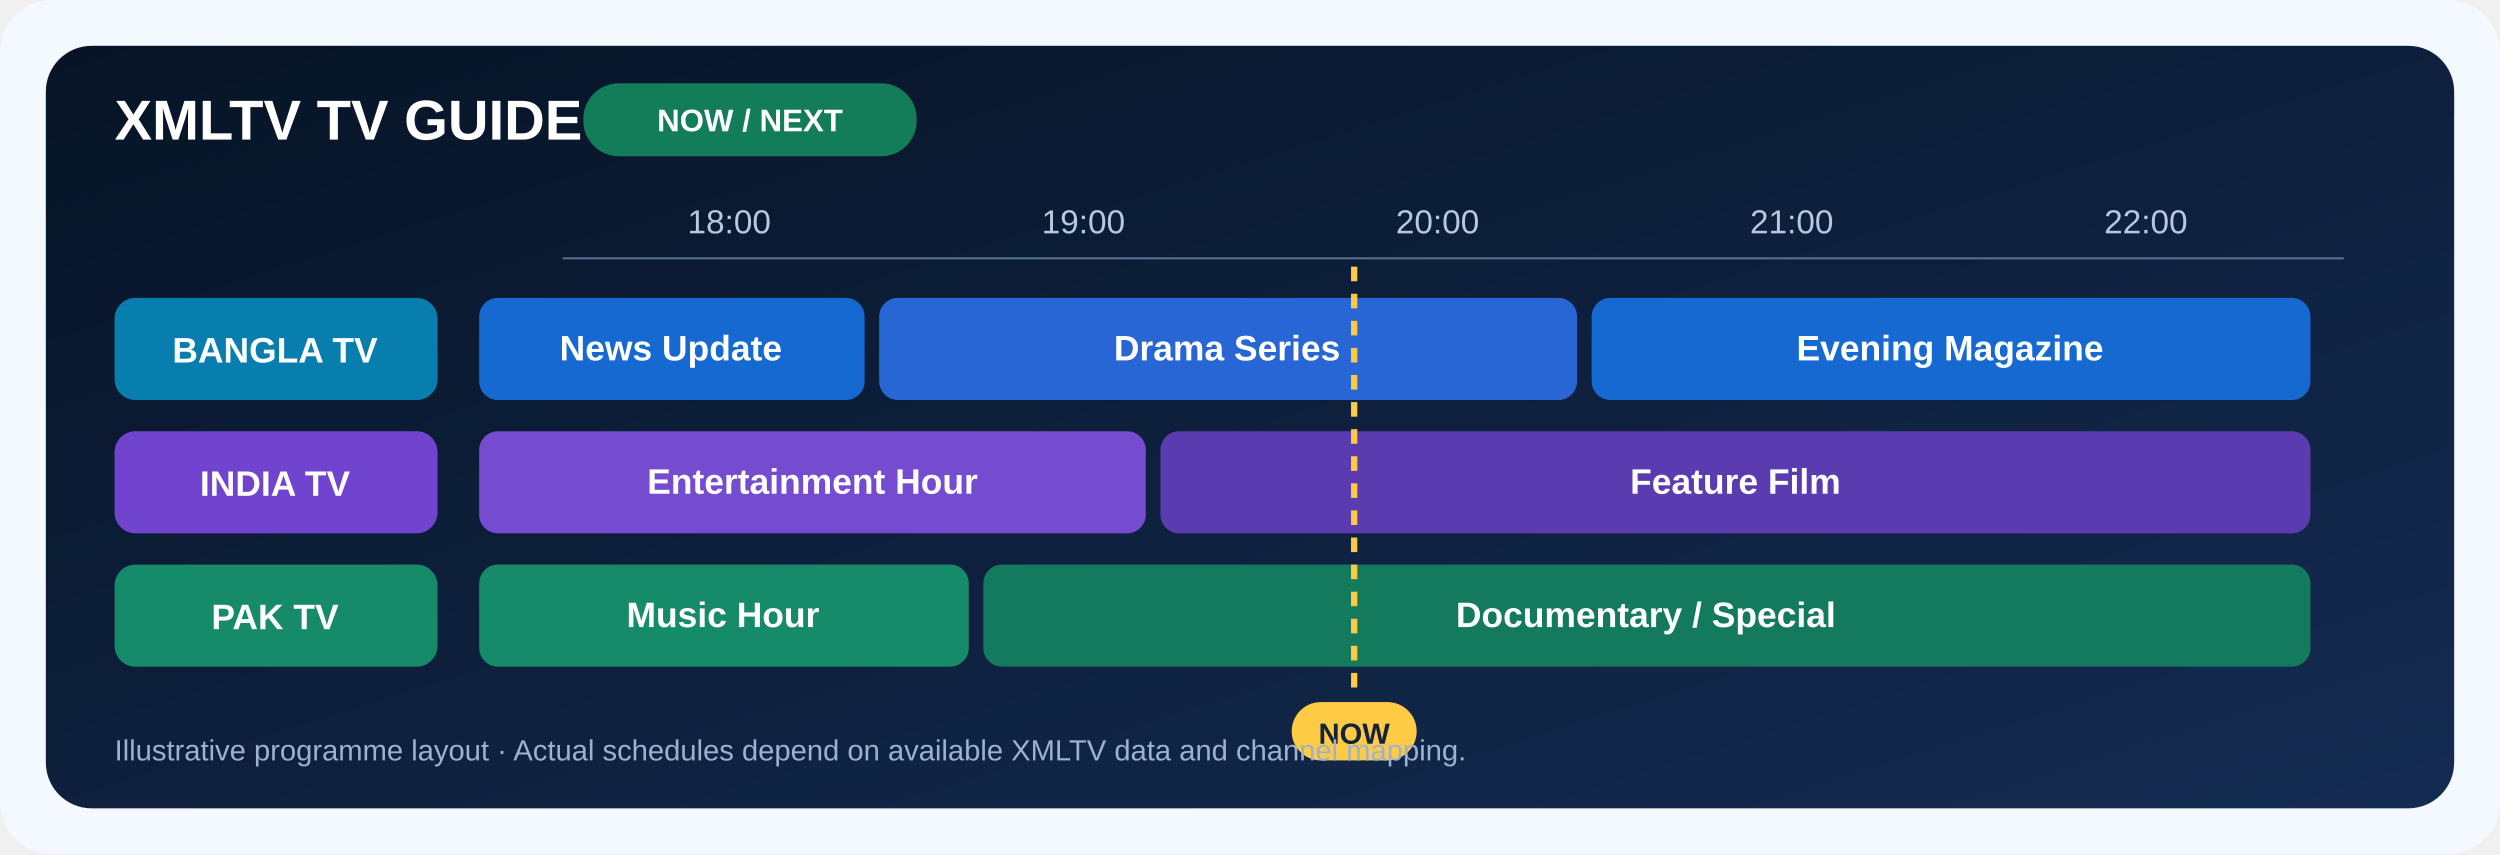
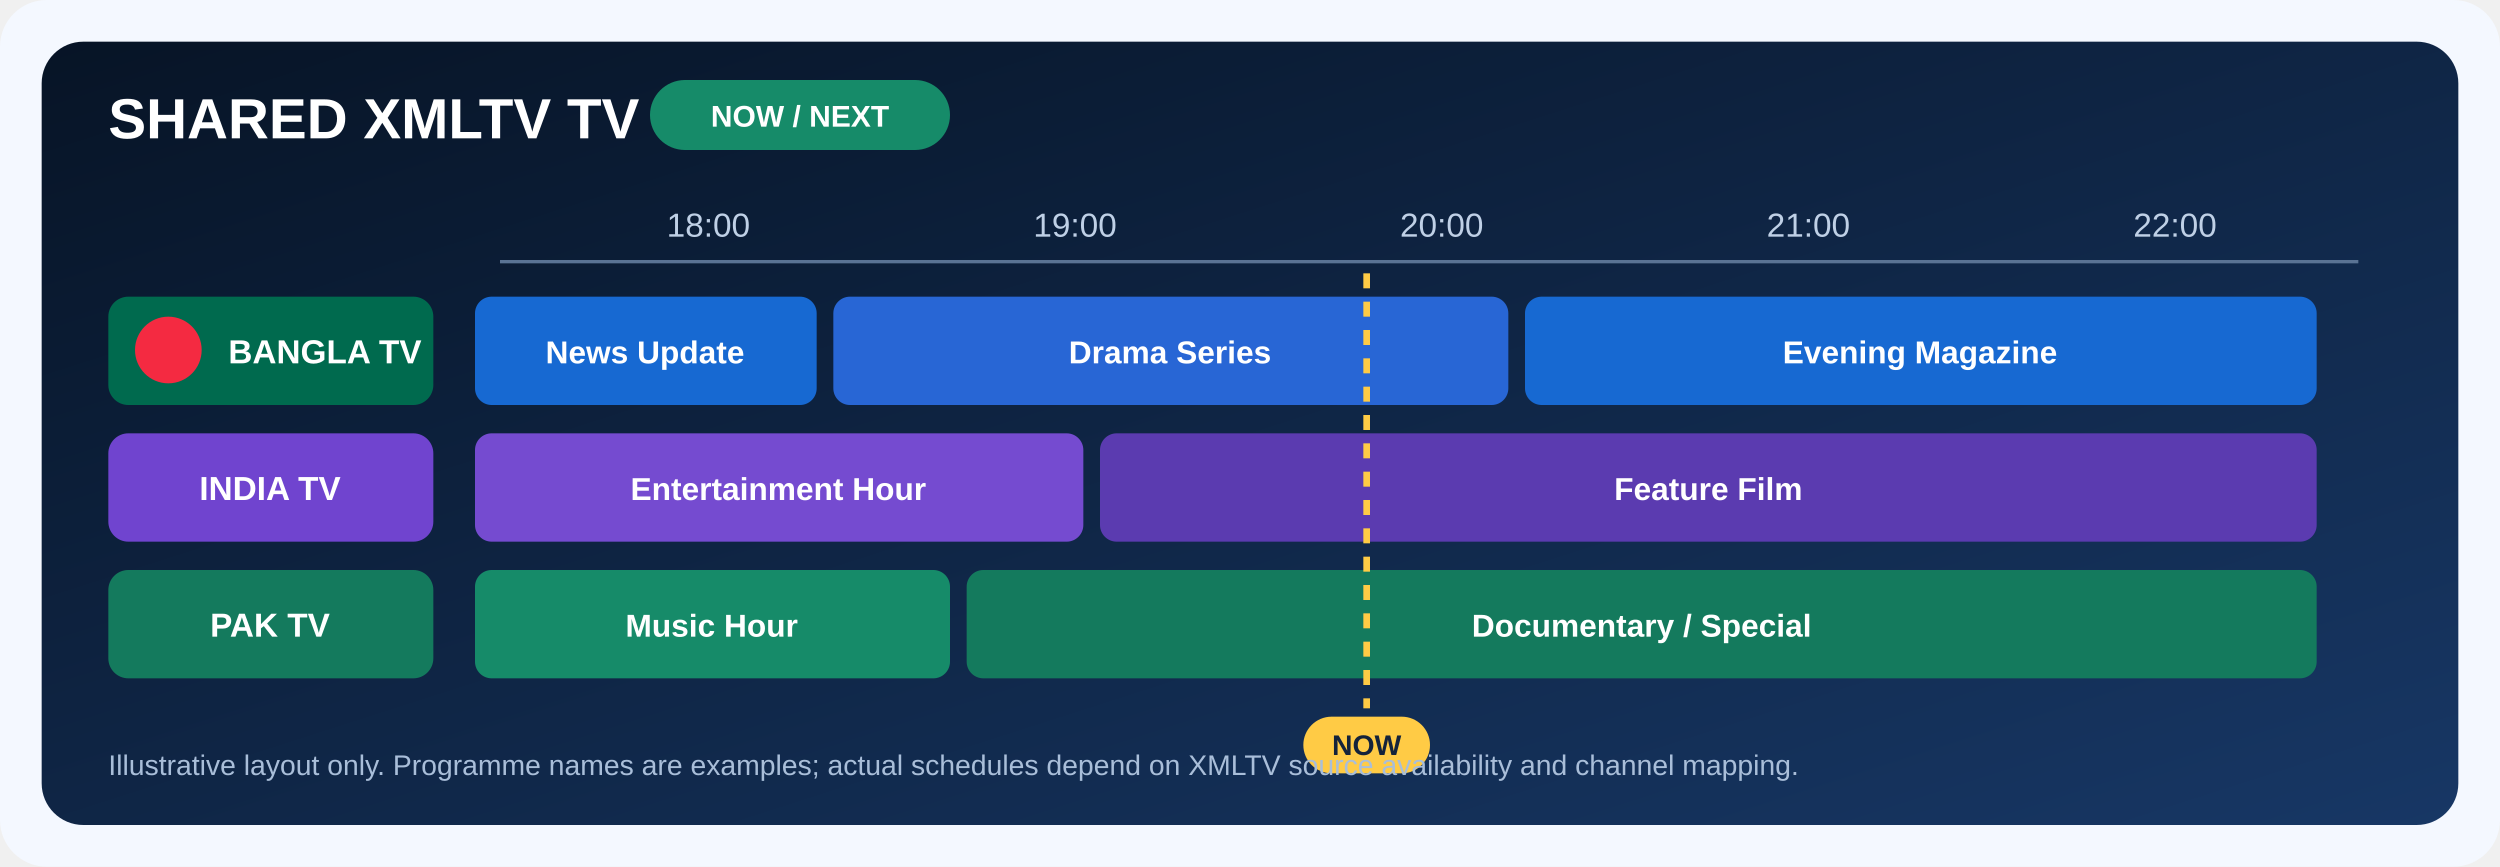
- <svg xmlns="http://www.w3.org/2000/svg" width="1200" height="410" viewBox="0 0 1200 410" role="img" aria-labelledby="t d">
+ <svg xmlns="http://www.w3.org/2000/svg" width="1500" height="520" viewBox="0 0 1500 520" role="img" aria-labelledby="t d">
  <defs>
-     <linearGradient id="bg" x2="1" y2="1">
+     <linearGradient id="bg" x1="0" y1="0" x2="1" y2="1">
      <stop stop-color="#071426" />
-       <stop offset="1" stop-color="#142b52" />
+       <stop offset="1" stop-color="#173765" />
    </linearGradient>
  </defs>
-   <rect width="1200" height="410" rx="25" fill="#f4f8ff" />
-   <rect x="22" y="22" width="1156" height="366" rx="22" fill="url(#bg)" />
-   <text x="55" y="67" font-family="Arial" font-size="27" font-weight="700" fill="#fff">XMLTV TV GUIDE</text>
-   <rect x="280" y="40" width="160" height="35" rx="17" fill="#137d59" />
-   <text x="360" y="63" text-anchor="middle" font-family="Arial" font-size="15" font-weight="700" fill="#fff">NOW / NEXT</text>
-   <g font-family="Arial" fill="#b7c8e0" font-size="16">
-     <text x="330" y="112">18:00</text>
-     <text x="500" y="112">19:00</text>
-     <text x="670" y="112">20:00</text>
-     <text x="840" y="112">21:00</text>
-     <text x="1010" y="112">22:00</text>
+   <rect width="1500" height="520" rx="28" fill="#f4f8ff" />
+   <rect x="25" y="25" width="1450" height="470" rx="25" fill="url(#bg)" />
+   <text x="65" y="83" font-family="Arial,sans-serif" font-size="34" font-weight="700" fill="#fff">SHARED XMLTV TV GUIDE</text>
+   <rect x="390" y="48" width="180" height="42" rx="21" fill="#168b69" />
+   <text x="480" y="76" text-anchor="middle" font-family="Arial,sans-serif" font-size="18" font-weight="700" fill="#fff">NOW / NEXT</text>
+   <g font-family="Arial,sans-serif" fill="#bfd0e6" font-size="20">
+     <text x="400" y="142">18:00</text>
+     <text x="620" y="142">19:00</text>
+     <text x="840" y="142">20:00</text>
+     <text x="1060" y="142">21:00</text>
+     <text x="1280" y="142">22:00</text>
  </g>
-   <path d="M270 124H1125" stroke="#58708f" stroke-width="1" />
-   <g font-family="Arial" font-weight="700" font-size="17">
+   <path d="M300 157H1415" stroke="#5a7394" stroke-width="2" />
+   <g font-family="Arial,sans-serif" font-weight="700">
    <g>
-       <rect x="55" y="143" width="155" height="49" rx="10" fill="#087eaf" />
-       <text x="132" y="174" text-anchor="middle" fill="#fff">BANGLA TV</text>
-       <rect x="230" y="143" width="185" height="49" rx="9" fill="#1769d2" />
-       <text x="322" y="173" text-anchor="middle" fill="#fff">News Update</text>
-       <rect x="422" y="143" width="335" height="49" rx="9" fill="#2866d5" />
-       <text x="589" y="173" text-anchor="middle" fill="#fff">Drama Series</text>
-       <rect x="764" y="143" width="345" height="49" rx="9" fill="#1769d2" />
-       <text x="936" y="173" text-anchor="middle" fill="#fff">Evening Magazine</text>
+       <rect x="65" y="178" width="195" height="65" rx="12" fill="#006a4e" />
+       <circle cx="101" cy="210" r="20" fill="#f42a41" />
+       <text x="137" y="218" font-size="20" fill="#fff">BANGLA TV</text>
+       <rect x="285" y="178" width="205" height="65" rx="10" fill="#1769d2" />
+       <text x="387" y="218" text-anchor="middle" font-size="19" fill="#fff">News Update</text>
+       <rect x="500" y="178" width="405" height="65" rx="10" fill="#2866d5" />
+       <text x="702" y="218" text-anchor="middle" font-size="19" fill="#fff">Drama Series</text>
+       <rect x="915" y="178" width="475" height="65" rx="10" fill="#1769d2" />
+       <text x="1152" y="218" text-anchor="middle" font-size="19" fill="#fff">Evening Magazine</text>
    </g>
    <g>
-       <rect x="55" y="207" width="155" height="49" rx="10" fill="#7044cf" />
-       <text x="132" y="238" text-anchor="middle" fill="#fff">INDIA TV</text>
-       <rect x="230" y="207" width="320" height="49" rx="9" fill="#754bd0" />
-       <text x="390" y="237" text-anchor="middle" fill="#fff">Entertainment Hour</text>
-       <rect x="557" y="207" width="552" height="49" rx="9" fill="#5b3bb0" />
-       <text x="833" y="237" text-anchor="middle" fill="#fff">Feature Film</text>
+       <rect x="65" y="260" width="195" height="65" rx="12" fill="#7044cf" />
+       <text x="162" y="300" text-anchor="middle" font-size="20" fill="#fff">INDIA TV</text>
+       <rect x="285" y="260" width="365" height="65" rx="10" fill="#754bd0" />
+       <text x="467" y="300" text-anchor="middle" font-size="19" fill="#fff">Entertainment Hour</text>
+       <rect x="660" y="260" width="730" height="65" rx="10" fill="#5b3bb0" />
+       <text x="1025" y="300" text-anchor="middle" font-size="19" fill="#fff">Feature Film</text>
    </g>
    <g>
-       <rect x="55" y="271" width="155" height="49" rx="10" fill="#168b69" />
-       <text x="132" y="302" text-anchor="middle" fill="#fff">PAK TV</text>
-       <rect x="230" y="271" width="235" height="49" rx="9" fill="#168b69" />
-       <text x="347" y="301" text-anchor="middle" fill="#fff">Music Hour</text>
-       <rect x="472" y="271" width="637" height="49" rx="9" fill="#147a5d" />
-       <text x="790" y="301" text-anchor="middle" fill="#fff">Documentary / Special</text>
+       <rect x="65" y="342" width="195" height="65" rx="12" fill="#147a5d" />
+       <text x="162" y="382" text-anchor="middle" font-size="20" fill="#fff">PAK TV</text>
+       <rect x="285" y="342" width="285" height="65" rx="10" fill="#168b69" />
+       <text x="427" y="382" text-anchor="middle" font-size="19" fill="#fff">Music Hour</text>
+       <rect x="580" y="342" width="810" height="65" rx="10" fill="#147a5d" />
+       <text x="985" y="382" text-anchor="middle" font-size="19" fill="#fff">Documentary / Special</text>
    </g>
  </g>
-   <path d="M650 128V334" stroke="#ffcb45" stroke-width="3" stroke-dasharray="7 6" />
-   <rect x="620" y="337" width="60" height="28" rx="14" fill="#ffcb45" />
-   <text x="650" y="357" text-anchor="middle" font-family="Arial" font-size="14" font-weight="700" fill="#14233b">NOW</text>
-   <text x="55" y="365" font-family="Arial" font-size="14" fill="#9db2d0">Illustrative programme layout · Actual schedules depend on available XMLTV data and channel mapping.</text>
+   <path d="M820 164V425" stroke="#ffcb45" stroke-width="4" stroke-dasharray="9 8" />
+   <rect x="782" y="430" width="76" height="34" rx="17" fill="#ffcb45" />
+   <text x="820" y="453" text-anchor="middle" font-family="Arial,sans-serif" font-size="17" font-weight="700" fill="#14233b">NOW</text>
+   <text x="65" y="465" font-family="Arial,sans-serif" font-size="17" fill="#a9bed9">Illustrative layout only. Programme names are examples; actual schedules depend on XMLTV source availability and channel mapping.</text>
</svg>
